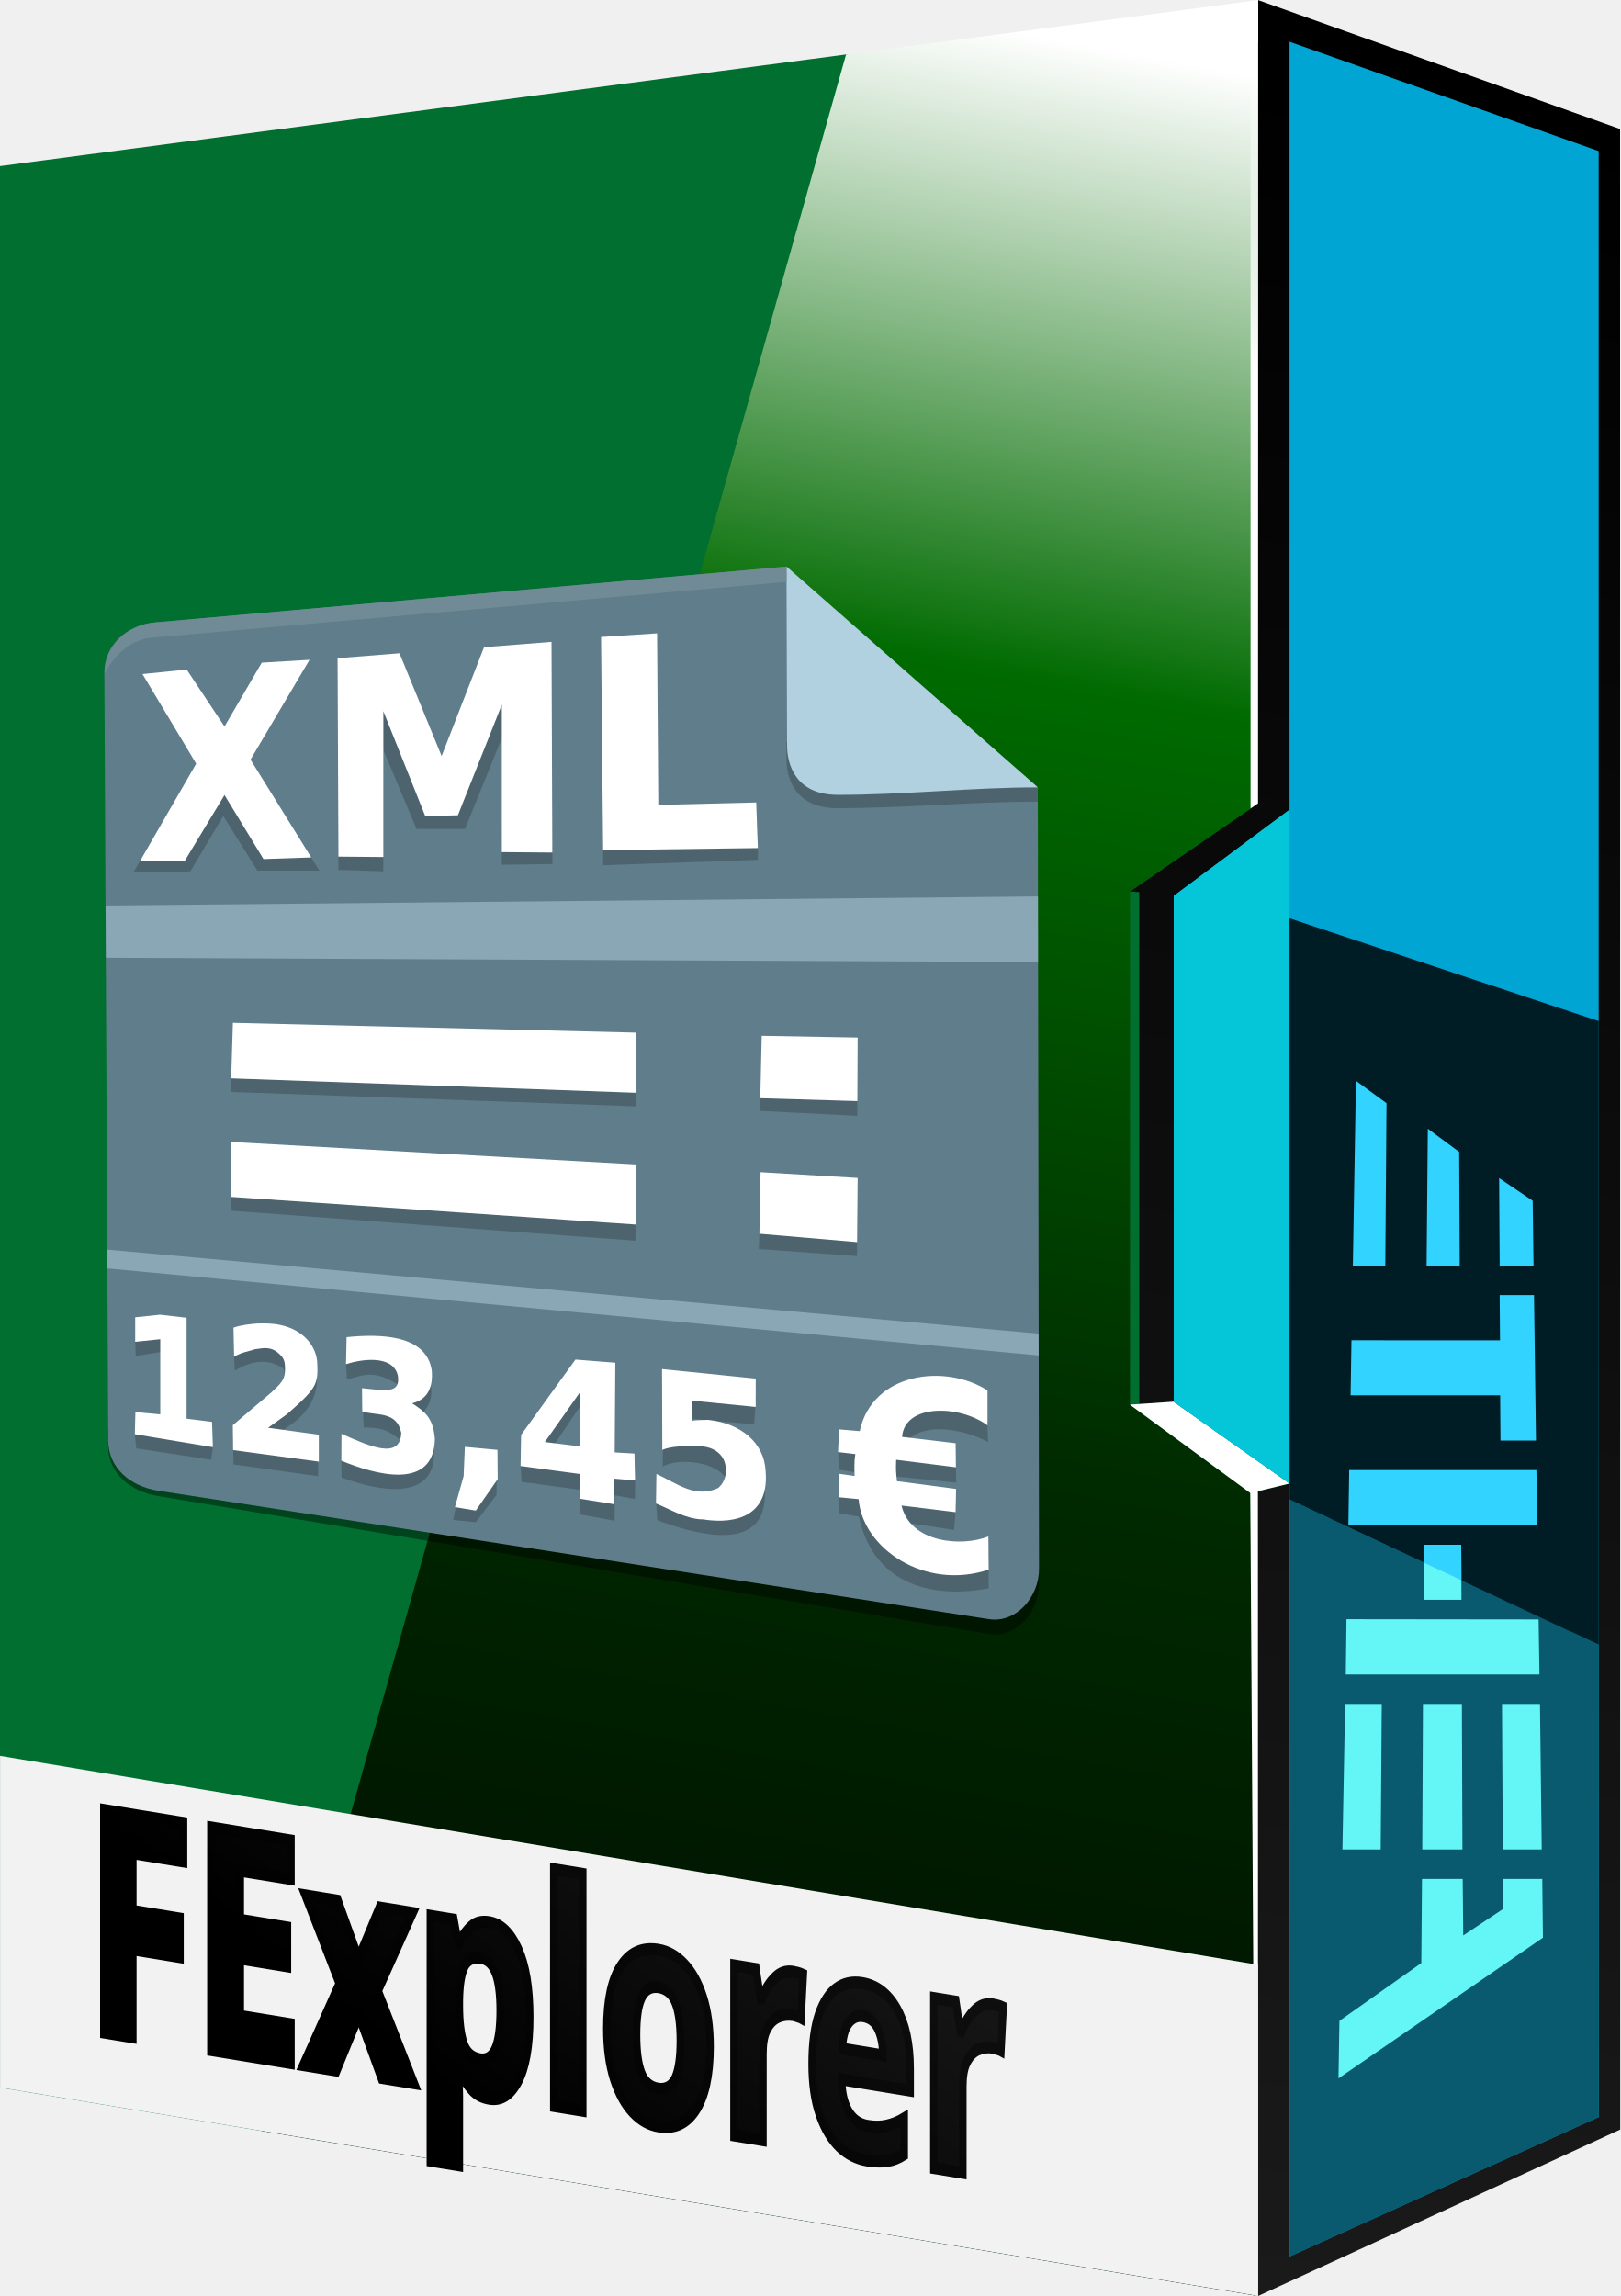
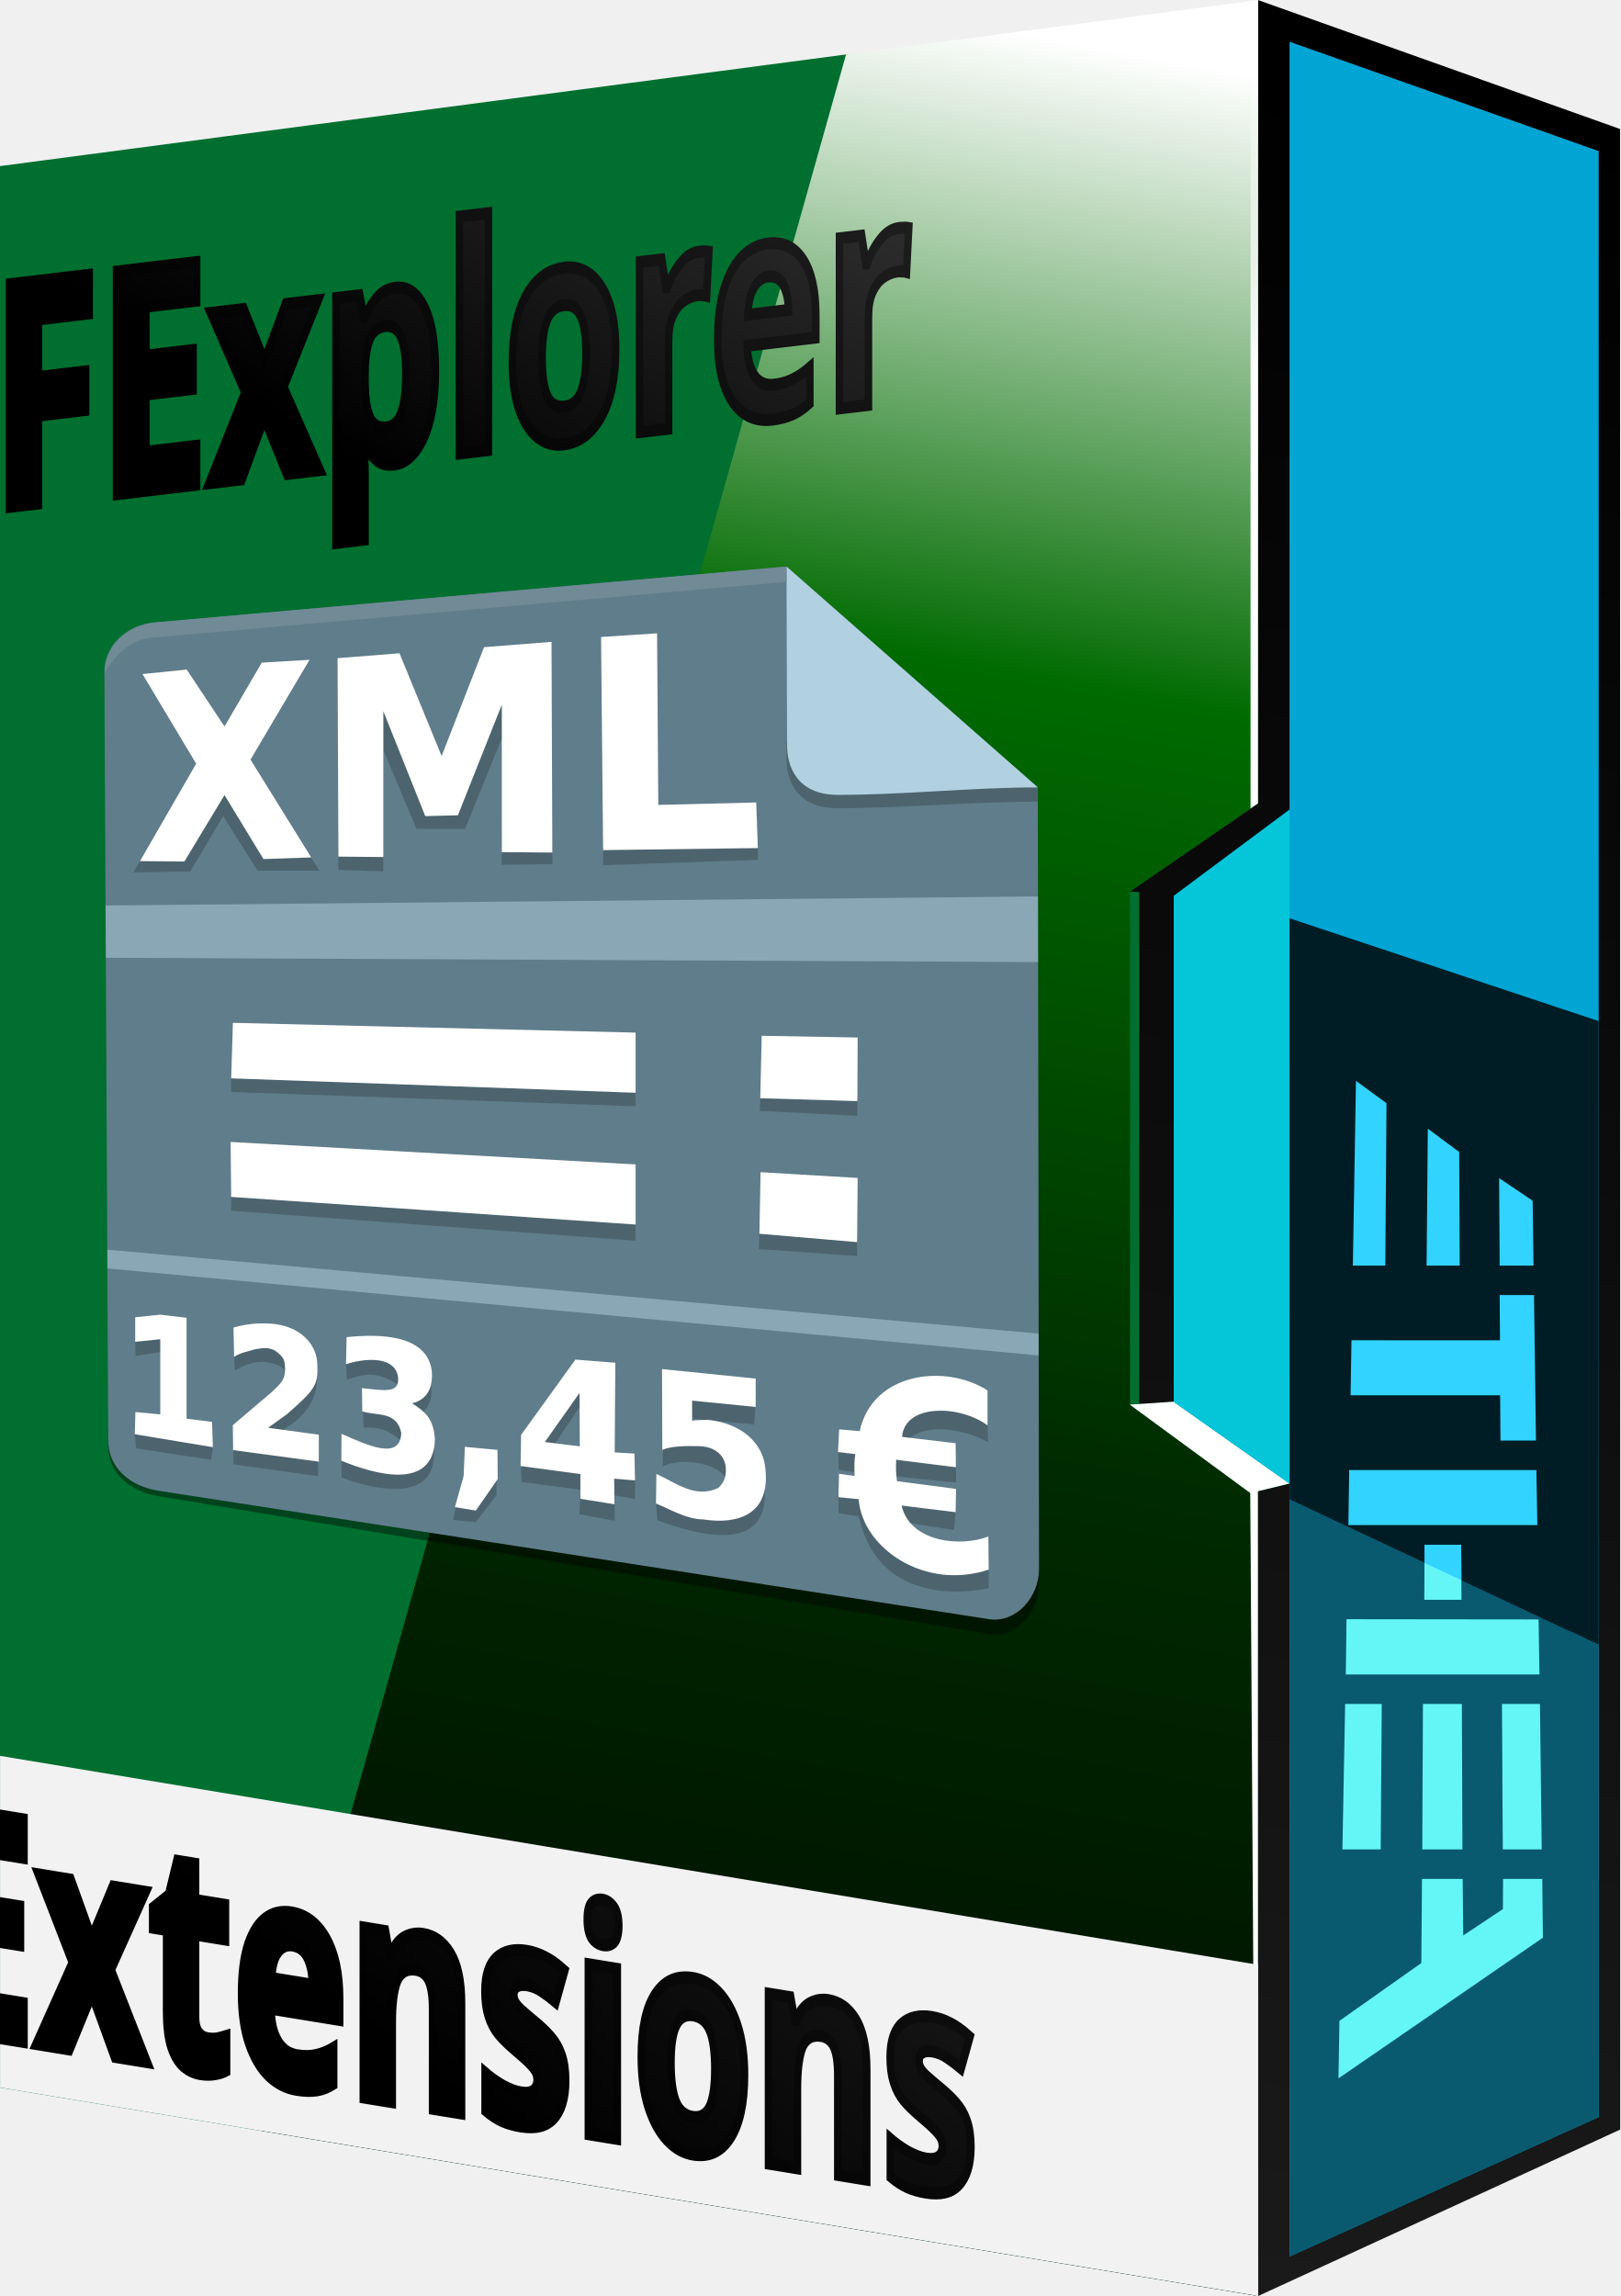
- <svg xmlns="http://www.w3.org/2000/svg" width="107.818mm" height="152.792mm" version="1.1" viewBox="46.091 23.601 107.818 152.792">
+ <svg xmlns="http://www.w3.org/2000/svg" xmlns:xlink="http://www.w3.org/1999/xlink" width="107.818mm" height="152.792mm" version="1.1" viewBox="46.091 23.601 107.818 152.792">
  <defs>
    <linearGradient id="linearGradient981" x1="150.58" x2="126.5" y1="28.545" y2="172.75" gradientUnits="userSpaceOnUse">
      <stop offset="0" />
      <stop stop-color="#1a1a1a" offset="1" />
    </linearGradient>
    <linearGradient id="linearGradient2082" x1="91.824" x2="118.09" y1="165.65" y2="23.485" gradientUnits="userSpaceOnUse">
      <stop stop-color="#000d00" offset="0" />
      <stop stop-color="#002a00" offset=".349" />
      <stop stop-color="#006b00" offset=".709" />
      <stop stop-color="#fff" offset="1" />
    </linearGradient>
    <linearGradient id="linearGradient2114" x1="122.26" x2="122.26" y1="172.31" y2="20.393" gradientTransform="translate(0)" gradientUnits="userSpaceOnUse">
      <stop stop-color="#fff" offset="0" />
      <stop stop-color="#fff" offset=".84" />
      <stop stop-color="#fff" stop-opacity="0" offset="1" />
    </linearGradient>
    <linearGradient id="linearGradient995" x1="87.85" x2="113.89" y1="66.493" y2="-.032" gradientTransform="matrix(1.2619 0 0 1.2619 -.084623 40.907)" gradientUnits="userSpaceOnUse">
      <stop offset="0" />
      <stop stop-color="#4d4d4d" offset="1" />
    </linearGradient>
    <linearGradient id="linearGradient997" x1="87.85" x2="113.89" y1="66.493" y2="-.032" gradientTransform="matrix(1.2619 0 0 1.2619 -.084623 40.907)" gradientUnits="userSpaceOnUse">
      <stop offset="0" />
      <stop stop-color="#333" offset="1" />
    </linearGradient>
    <filter id="filter1009" x="-.085" y="-.302" width="1.17" height="1.605" color-interpolation-filters="sRGB">
      <feGaussianBlur stdDeviation="4.182" />
    </filter>
    <filter id="filter1009-9" x="-.191" y="-.714" width="1.382" height="2.428" color-interpolation-filters="sRGB">
      <feGaussianBlur stdDeviation="9.36" />
    </filter>
    <linearGradient id="linearGradient1049" x1="154.16" x2="177.92" y1="199.53" y2=".469" gradientTransform="matrix(1 0 0 1.25 0 -50)" gradientUnits="userSpaceOnUse">
      <stop stop-color="#ccc" offset="0" />
      <stop stop-color="#999" offset=".236" />
      <stop stop-color="#ececec" offset="1" />
    </linearGradient>
    <filter id="filter1070" x="-.01" y="-.041" width="1.02" height="1.082" color-interpolation-filters="sRGB">
      <feGaussianBlur stdDeviation="0.449" />
    </filter>
    <filter id="A" x="-.05" y="-.15" width="1.1" height="1.3">
      <feGaussianBlur stdDeviation="2" />
    </filter>
+     <linearGradient id="linearGradient919">
+       <stop offset="0" />
+       <stop stop-color="#4d4d4d" offset="1" />
+     </linearGradient>
+     <linearGradient id="linearGradient927">
+       <stop offset="0" />
+       <stop stop-color="#333" offset="1" />
+     </linearGradient>
+     <linearGradient id="linearGradient921" x1="90.659" x2="106.3" y1="71.725" y2="37.656" gradientTransform="matrix(1.2619 0 0 1.2619 1.7894 -28.165)" gradientUnits="userSpaceOnUse" xlink:href="#linearGradient919" />
+     <linearGradient id="linearGradient929" x1="90.659" x2="106.3" y1="71.725" y2="37.656" gradientTransform="matrix(1.2619 0 0 1.2619 1.7894 -28.165)" gradientUnits="userSpaceOnUse" xlink:href="#linearGradient927" />
  </defs>
  <g transform="translate(3.3145 3.6406)">
    <path d="m128.59 22.736-29.52 0.849-56.293 7.429v127.87l83.715 13.869 2.099-54.061z" fill="#006f2f" />
    <path d="m126.5 19.966 24.086 8.58 9e-3 133.13-24.095 11.077-9e-3 -53.554 2.108-0.507-7.706-5.44-2.305 0.149 1e-3 -34.073c-0.205-0.019-0.618-0.044-0.618-0.044l8.529-5.86z" fill="url(#linearGradient981)" />
    <path d="m126.5 19.966-27.421 3.619-38.908 138.18 66.33 10.988-0.514-53.432-8.014-5.88c1e-5 -11.386 4e-5 -22.771 4e-5 -34.157l8.528-5.86z" fill="url(#linearGradient2082)" />
    <path d="m128.6 118.68-2.118 0.514 0.01 53.554-0.177-0.03-0.337-53.403-8.014-5.88 2.914-0.197m5.613-93.278v53.458l-0.495 0.34 1e-3 -53.733" fill="url(#linearGradient2114)" stroke-opacity="0" style="mix-blend-mode:normal;paint-order:markers stroke fill" />
    <path d="m128.59 22.736 20.572 7.279v130.83l-20.572 9.277v-51.434l-7.706-5.44v-33.668l7.706-5.74z" fill="#01a5d4" />
    <path d="m128.59 73.844v44.847l-7.706-5.44v-33.668z" fill="#05c5d9" />
    <path d="m130.82 96.272 3.071 1.807v11.597l-3.071-0.207zm13.382 19.434v-3.229l3.071 0.207v10.388l-3.071-0.207v-3.229l-13.382-0.904v-3.931zm3.071 9.473v3.931l-16.454-1.111v-3.931zm0 10.669v3.931l-16.454-1.111v-3.931zm-13.382 5.133v10.388l-3.071-0.207v-10.388zm3.62 18.521v-5.782l3.071 0.207v4.183l3.62-1.639v-2.3l3.071 0.207v4.633l-16.454 7.452v-3.931zm3.071-29.44v3.931l-3.071-0.207v-3.931zm0 11.371v10.388l-3.071-0.207v-10.388zm0-39.422v8.116l-3.071-0.207v-9.713zm3.62 2.128 3.071 1.807v4.633l-3.071-0.207zm3.071 37.745v10.388l-3.071-0.207v-10.388z" fill="#002a63" stroke-width=".31" />
    <g transform="matrix(0 1 -.59918 0 196.46 45.929)">
      <path d="m114.92 78.928 9.277 34.334-50.376 2e-3 9.664-34.335z" fill="#095a6f" />
      <path d="m41.983 78.927 41.501 0.002-9.664 34.335-38.679 0.011z" fill="#001d25" />
      <path d="m81.8 85.611 3.663-0.096v21.506l-3.678-0.075zm5.625 17.417 9.68 0.12v4.25l-9.68-0.301zm17.241-4.392-5.599-0.075v-4.521l3.763-0.06-1.756-4.407-2.007-0.015v-4.355l3.91-0.075 9.364 22.707-3.828-0.105zm-27.837-4.428 3.663-0.032v4.131l-3.663-0.032zm10.596-0.078 9.68-0.06v4.46l-9.68-0.075zm0-8.672 9.68-0.196v4.325l-9.68 0.09z" fill="#64f6f6" stroke-width=".327" />
      <path d="m76.829 94.208 2.362-0.021-1.151 4.099-1.21-0.011zm-30.872 11.685 1.49-3.392 10.806 0.135v3.603zm17.267-15.997-3.009 0.038v-3.813l9.68-0.218v3.941l-3.009 0.038v16.608l-3.663-0.096zm8.634-4.04 3.663-0.106v20.986l-3.663-0.09zm-21.167 8.575 7.563-0.06v3.678l-9.111-0.135zm1.74-4.437 1.505-3.723 4.317-0.098v3.761z" fill="#33d3ff" />
    </g>
  </g>
  <g>
    <path d="m46.095 162.52v-22.071l83.714 13.902-1.5e-4 22.038z" fill="#f2f2f2" />
-     <text transform="matrix(.79094 .12918 0 1.2643 0 0)" x="65.528" y="118.804" fill="url(#linearGradient995)" font-family="sans-serif" font-size="16.405px" letter-spacing="0px" stroke="url(#linearGradient997)" stroke-width=".631" word-spacing="0px" style="line-height:1.25" xml:space="preserve">
-       <tspan x="65.528" y="118.804" fill="url(#linearGradient995)" font-family="sans-serif" font-size="16.405px" font-weight="bold" stroke="url(#linearGradient997)" stroke-width=".631">FExplorer</tspan>
-     </text>
+     <g font-family="sans-serif" letter-spacing="0px" word-spacing="0px">
+       <text id="textTop" transform="matrix(.79095 -.093869 0 1.2643 0 0)" x="111.259" y="49.732" fill="url(#linearGradient921)" font-size="16.405px" stroke="url(#linearGradient929)" stroke-width="0.631" text-anchor="middle" style="line-height:1.25" xml:space="preserve">
+         <tspan x="111.259" y="49.732" fill="url(#linearGradient921)" font-family="sans-serif" font-size="16.405px" font-weight="bold" stroke="url(#linearGradient929)" stroke-width="0.631" text-anchor="middle">FExplorer</tspan>
+       </text>
+       <text id="textBottom" transform="matrix(.79095 .12918 0 1.2643 0 0)" x="111.259" y="119.989" fill="url(#linearGradient995)" font-size="16.405px" stroke="url(#linearGradient997)" stroke-width="0.631" text-anchor="middle" style="line-height:1.25" xml:space="preserve">
+         <tspan x="111.259" y="119.989" fill="url(#linearGradient995)" font-family="sans-serif" font-size="16.405px" font-weight="bold" stroke="url(#linearGradient997)" stroke-width="0.631" text-anchor="middle">Extensions</tspan>
+       </text>
+     </g>
  </g>
  <g transform="matrix(.33337 0 0 .33337 46.815 59.406)">
    <g>
      <path d="m205.24 205.33v3.439c0 5.54-4.535 10.907-10 10l-165.82-27.521c-5.465-0.907-10-4.46-10-10v-3.439z" opacity=".4" />
      <path d="m28.66 16.871 126.17-11.181 50.163 44.08 0.242 156.04c9e-3 5.54-4.525 10.846-10 10l-165.8-25.634c-5.475-0.847-9.972-4.46-10-10l-0.774-153.3c-0.028-5.54 4.482-9.501 10-10z" fill="#607d8b" />
      <path d="m204.99 52.621c-12.913-0.013-27.265 1.342-40.178 1.308-8.151-0.062-10.038-5.804-9.999-9.952v-3.208l50.169 9.011z" fill="#4d646f" />
      <path d="m204.99 49.775c-12.913-0.013-27.133 1.524-40.046 1.49-8.151-0.062-10.038-5.852-10-10l-0.119-35.571z" fill="#b1d1e0" />
      <path d="m28.823 16.831 126-11.133 0.004 3.05-126.01 11.083c-5.146 0.15-8.251 3.933-10.122 7.163 0-5.54 4.603-9.677 10.122-10.163z" fill="#708a96" />
      <path d="m19.248 142.05 185.9 16.765 0.019 4.359-185.91-17.374zm-0.344-68.697 186.12-1.807 0.019 13.097-186.07-0.856z" fill="#b1d1e0" opacity=".5" />
      <path d="m130.28 171.51h18.467l-0.366 5.418-12.35-1.098 0.081 5.446c0.557-0.152 1.115-0.266 1.672-0.342 0.57-0.089 1.159-0.133 1.767-0.133 3.458 0 6.15 0.868 8.075 2.603 1.925 1.723 2.888 4.129 2.888 7.22 0.267 12.771-15.052 7.8-21.478 5.443l-0.244-3.643c1.545 0.887 3.374 1.918 4.755 2.361 1.393 0.443 2.704 0.665 3.933 0.665 1.773 0 3.167-0.431 4.18-1.292 1.026-0.874 1.539-2.052 1.539-3.534 1.263-5.874-9.364-7.454-13.082-5.268zm-15.977 0.819-8.018 11.875h8.018zm-1.216-6.023h7.522l-0.041 17.898 4.047 3.74-0.041 3.878-4.047-0.732v5.087l-7.038-1.301 0.203-4.883-11.765-1.585-0.203-5.172zm-22.405 18.897h6.265v5.795l-4.147 5.465-4.5-0.46c0.711-3.532 0.978-5.301 2.411-8.578zm-8.663-10.419c2.426 1.989 2.091 3.75 2.442 7.385 0.47 10.582-11.706 7.908-18.442 5.361l-0.058-3.746c3.41 1.916 13.848 4.218 13.945-1.824 0-1.292-1.021-1.204-2.085-1.862-1.984-1.478-3.148-2.607-7.399-2.531l-0.172-4.281 3.538 0.029c1.837 0.015 3.205-0.285 4.104-0.855 0.899-0.583-0.261-2.038-0.261-3.216-5.233-3.531-7.568-2.002-10.569-1.268l-0.151-3.054 0.151-2.304c1.444-0.405 2.875-0.709 4.294-0.912 1.419-0.203 2.812-0.304 4.18-0.304 3.686 0 3.351 0.486 5.175 1.702 3.322 3.869 4.622 8.563 1.308 11.68zm-29.467 4.831 8.772 2.282v5.377l-16.874-2.358-0.122-5.214 7.224-6.212c0.925-0.836 1.609-1.653 2.052-2.451 0.443-0.798 0.665-1.628 0.665-2.489 0-1.33 0.77-2.156-0.129-2.967-3.425-2.047-6.727-1.033-9.451 0.634l-0.127-2.78 0.127-3.452c1.647-0.545 3.274-0.956 4.883-1.235 1.609-0.291 0.99 0.62 2.536 0.62 3.395 0 6.029 0.747 7.904 2.242 0.807 1.178 0.234 2.745 0.616 3.869 1.822 5.361-2.095 9.933-5.237 11.828-1.538 1.076-2.1 1.504-2.838 2.307zm-27.806-0.636 5.126-3.781 0.366-12.765-5.33 0.839-0.081-2.833 5.333-3.513 4.88 0.122-0.129 19.133 5.418 5.305-0.34 2.513-14.957-2.277zm153.45 17.481c1.682 7.362 16.313 6.566 16.994 5.654l-4e-3 7.553c-10.571 2.003-22.816-0.207-25.921-14.328l-4.035-0.69-0.058-3.433 4.639 0.115c2.392 1.743 0.886-2.918 0.629-4.539l-5.182-0.805-0.115-3.576 5.973 0.144c0.47-1.9 1.839-1.819 2.726-3.321 0.905-1.502 1.972-2.768 3.203-3.8 1.248-1.031 2.651-1.819 4.207-2.361 1.556-0.561 3.248-0.841 5.076-0.841 0.778 0 1.511 0.018 2.199 0.054s1.357 0.108 2.009 0.217c0.651 0.091 1.294 0.217 1.927 0.38 0.651 0.163 1.33 0.371 2.036 0.624l0.451 3.628 0.124 3.317c-3.858-2.074-11.366-4.07-15.466-0.878-1.285 1.104 0.036 2.442-0.579 4.36l9.614 0.341 0.061 4.282-12.226-1.26c-0.362-0.037 1.572 1.934 1.572 2.278v2.117c0 0.38 0.018 0.796 0.054 1.248l10.578-0.029-0.402 5.1z" fill="#4d646f" stroke-width=".368" />
    </g>
    <path d="m129.98 165.89 18.7 1.897v5.664l-12.695-1.265v4.015c1.055-0.171 2.18-0.128 3.195-0.173 6.733 0.711 11.161 4.712 11.466 10.096 0.801 8.867-5.595 10.842-12.479 9.775-3.35-0.038-6.53-2.022-9.395-3.175l0.086-5.901c4.025 1.823 7.73 4.957 12.329 2.805 1.026-0.874 1.539-2.052 1.539-3.534 0-1.495-0.513-2.673-1.539-3.534-1.013-0.861-2.407-1.292-4.18-1.292-2.195-0.037-5.199-0.035-6.971 0.752zm-16.469 4.758-6.926 9.805 6.983 0.862zm-0.814-6.655 7.959 0.632-0.115 17.898 3.932 0.23 0.115 5.358-4.162-0.345 0.058 5.11-6.801-1.092v-4.938l-11.945-1.61 0.115-6.212zm-22.076 17.421 6.515 0.61 0.041 5.836-4.368 6.274-4.169-0.691 1.737-6.192zm-10.539-8.69c2.914 1.835 4.242 3.235 4.558 7.124-0.223 10.565-12.285 6.958-18.675 4.333l0.032-5.363c5.295 2.316 11.716 5.377 11.932-0.185-0.9-4.465-5.024-3.354-7.787-4.307l-0.057-4.626c4.395 0.412 7.785 1.29 7.151-2.547-1.002-4.222-7.406-3.204-10.339-2.245l0.115-5.387c6.724-0.7 15.891-0.503 16.993 6.578 0.329 3.542-0.919 5.91-3.922 6.624zm-28.74 4.883 10.126 1.38v5.377l-17.108-2.3-0.057-4.974 7.689-6.538c0.883-0.857 1.583-1.442 2.093-2.207 0.506-0.76 0.645-1.648 0.645-2.509 0-1.33-0.185-2.095-1.085-2.906-1.749-1.681-3.236-1.21-4.897-1.004-1.355 0.481-2.643 0.553-4.188 1.516l-0.122-5.825c1.647-0.545 3.382-0.722 4.761-0.828 1.673-0.036 3.136-0.027 4.568 0.295 4.539 0.934 7.366 4.199 7.401 7.924 0.099 1.584 0.032 3.42-0.912 4.698-0.798 1.33-2.649 2.998-5.207 5.24zm-26.485-3.135 4.965 0.46-4.95e-4 -15.001-5.005 0.514v-4.897l4.967-0.514 5.287 0.61v20.15l5.08 0.632 0.172 5.054-15.581-2.587zm152.93 18.659c1.758 7.425 11.917 8.315 17.338 6.178l0.071 6.611c-12.746 4.251-25.207-4.262-25.971-14.067l-4.03-0.389 0.115-4.669 3.115 0.431c-0.052-1.437-0.106-2.969 0.14-4.367l-3.457-0.402 0.23-4.525 4.105 0.345c2.531-11.765 17.105-13.509 25.508-8.128v6.974c-5.626-4.148-16.563-4.315-17.051 2.303l10.688 1.265 0.058 4.796-11.929-1.492c-0.092 2.118-4e-3 2.908 0.172 4.266l11.785 1.552-0.086 4.64z" fill="#fff" stroke-width=".368" />
    <g>
      <path d="m149.41 138.78 19.514 1.732-0.016 2.821-19.599-1.4zm0.182-26.976 19.384 0.562-0.029 2.969-19.466-0.977zm-105.6 19.69 80.725 5.492-0.061 3.28-80.684-5.979zm-0.018-23.655 80.739 2.884 0.014 2.715-80.759-2.866z" fill="#4d646f" />
      <path d="m149.65 126.59 19.38 1.15-0.115 12.805-19.495-1.667zm0.23-27.23 19.15 0.345-0.058 12.69-19.38-0.575zm-106.02 21.193 80.846 4.485v12l-80.731-5.519zm0.46-23.78 80.386 1.955v12l-80.731-2.875z" fill="#fff" />
      <path d="m118.2 54.819 30.607-1.26 0.301 8.332 0.018 2.34-30.896 1.092zm-32.142-10.808c10.947-28.79 21.676-1.883 22.022 18.741l0.039 2.332-10.144 0.137 0.379-26.136-7.692 18.989h-9.684l-6.617-15.729-0.027 24.185-8.961-0.287 0.019-26.005c0.017-22.845 10.105-22.965 20.666 3.772zm-38.457 0.22 13.982 22.154h-12.376l-6.807-10.891-6.585 11.054-11.372 0.203 12.673-21.658z" fill="#4d646f" stroke-width=".366" />
    </g>
    <path d="m117.81 19.752 11.18-0.732 0.244 34.254 19.549-0.488 0.325 9.101-30.891 0.407zm-52.594 4.228 12.359-0.976 8.409 20.518 8.468-21.738 13.468-1.057 0.163 42.053-10.082-0.081v-29.433l-8.77 22.075-6.516 0.163-8.363-20.937v29.108l-8.973-0.081zm-17.382 20.251 12.115 19.525-9.53 0.325-7.776-12.777-8.014 13.265-8.857-0.081 11.22-19.444-10.721-17.893 8.828-0.894 7.544 11.366 7.434-12.748 9.536-0.569z" fill="#fff" stroke-width=".366" />
  </g>
</svg>
